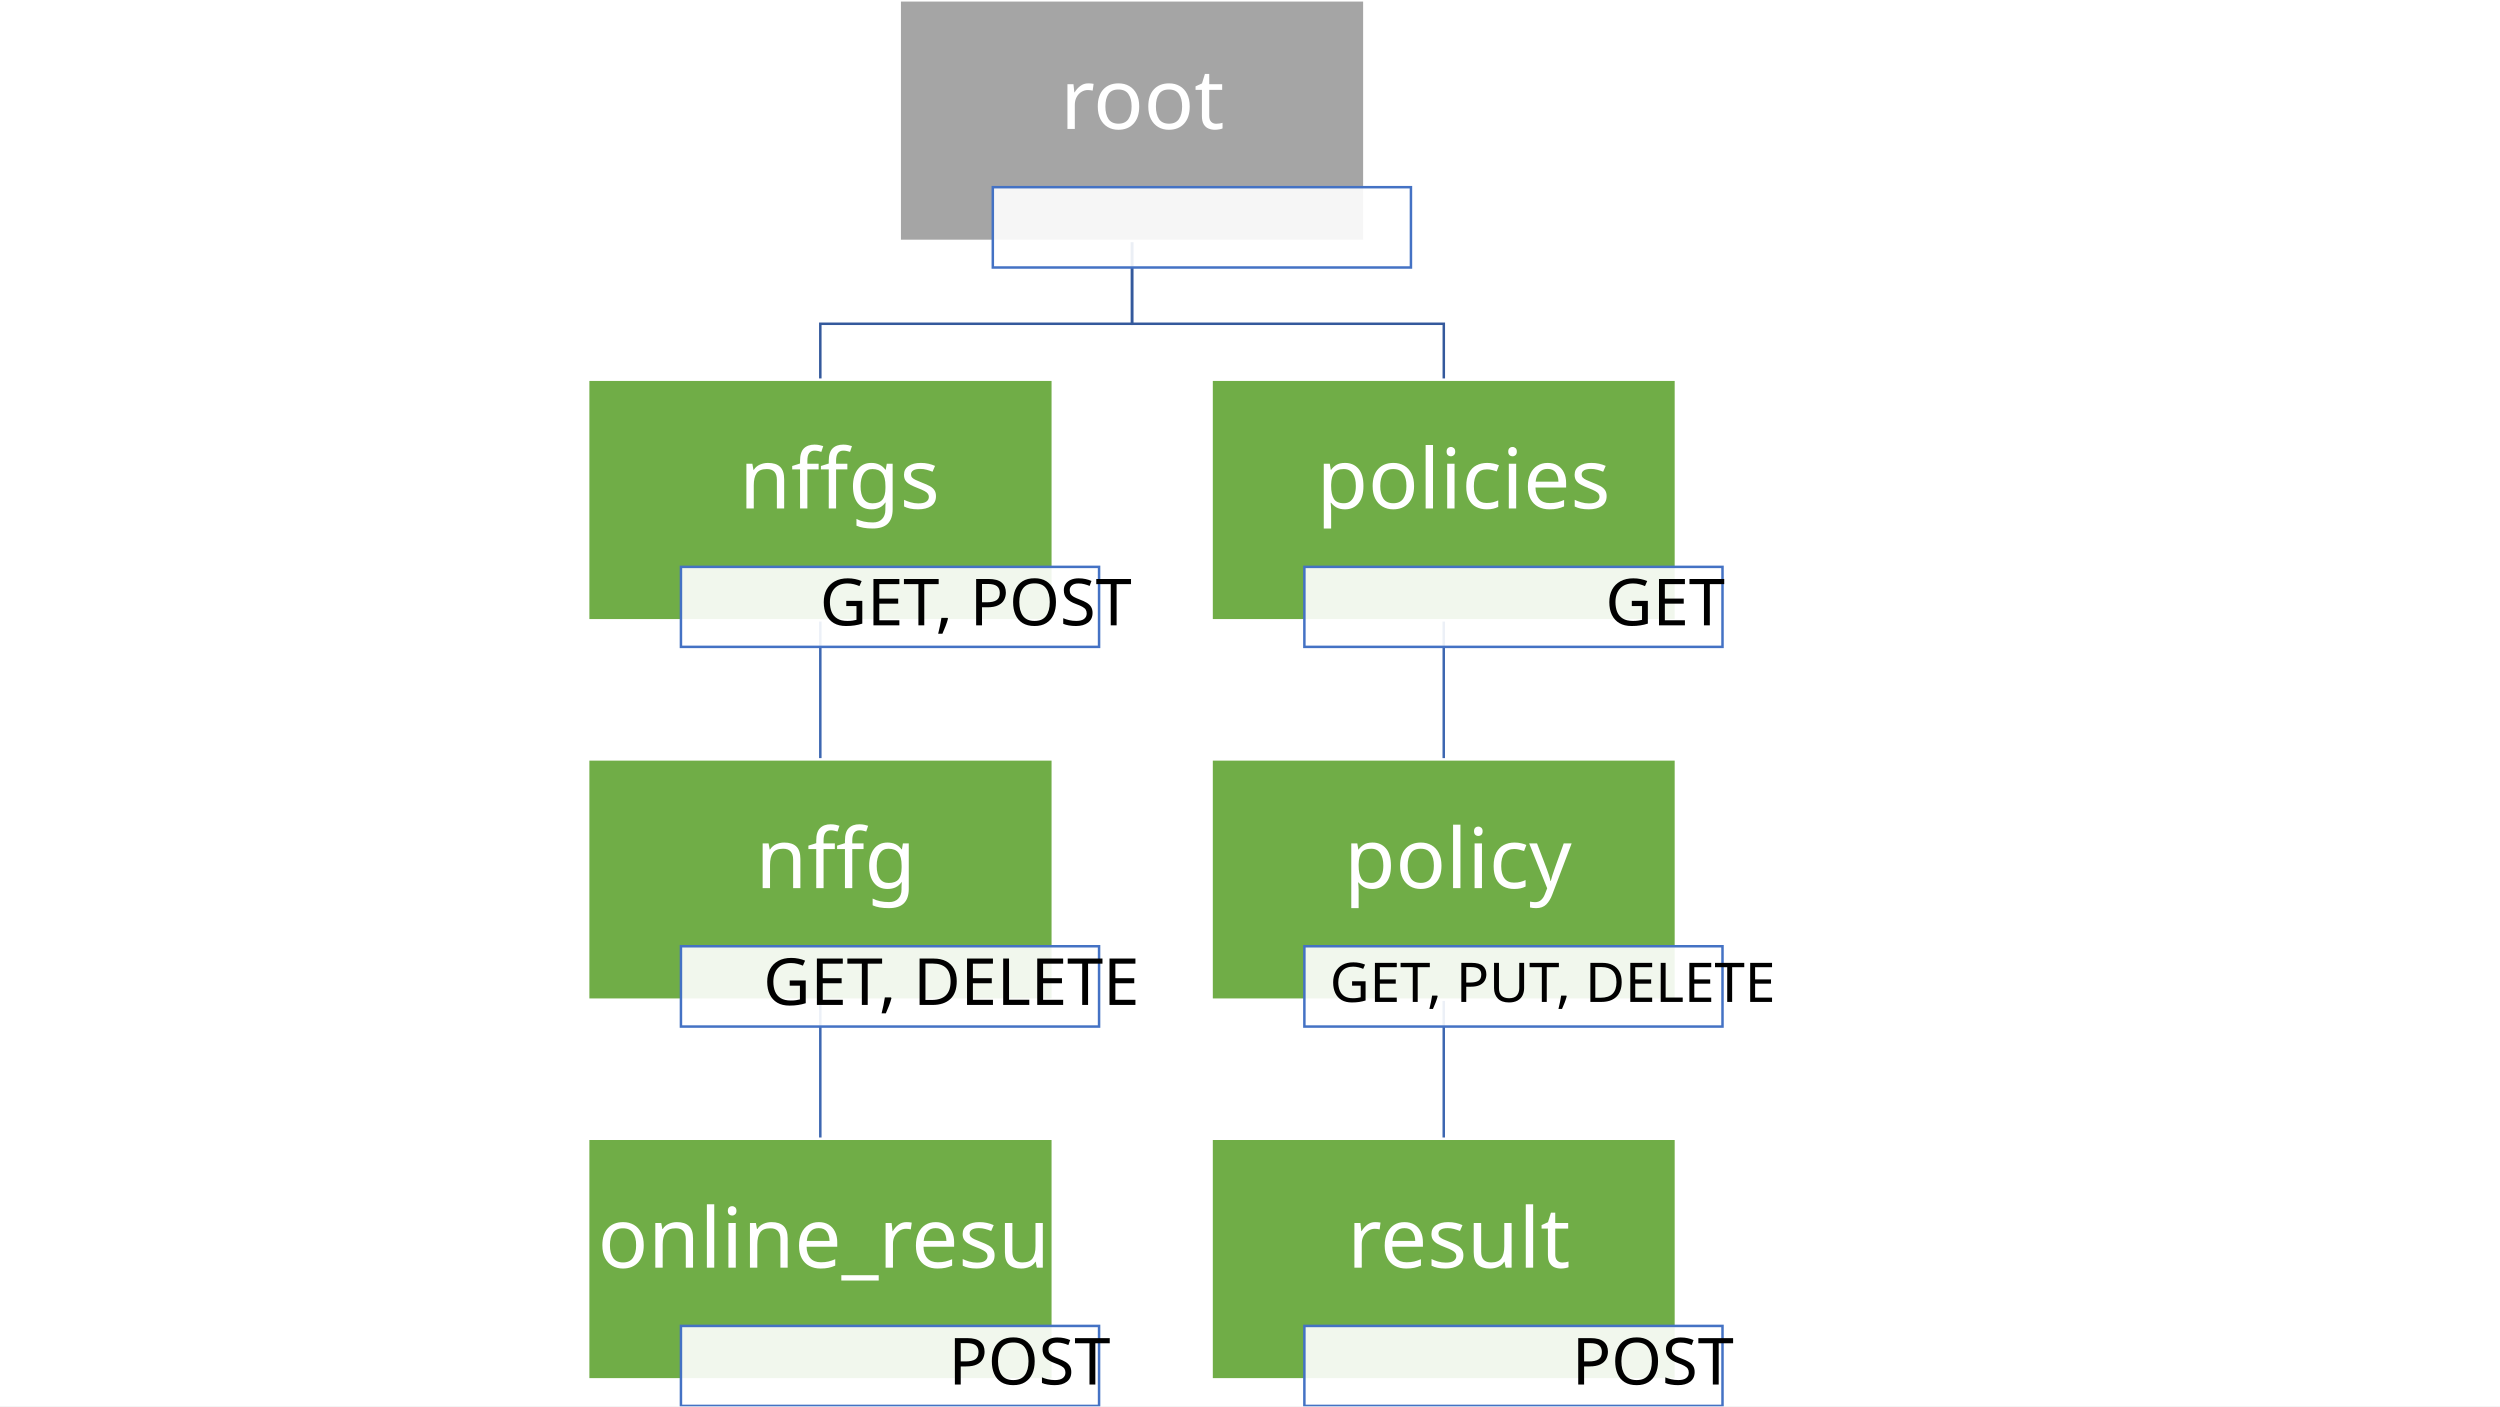
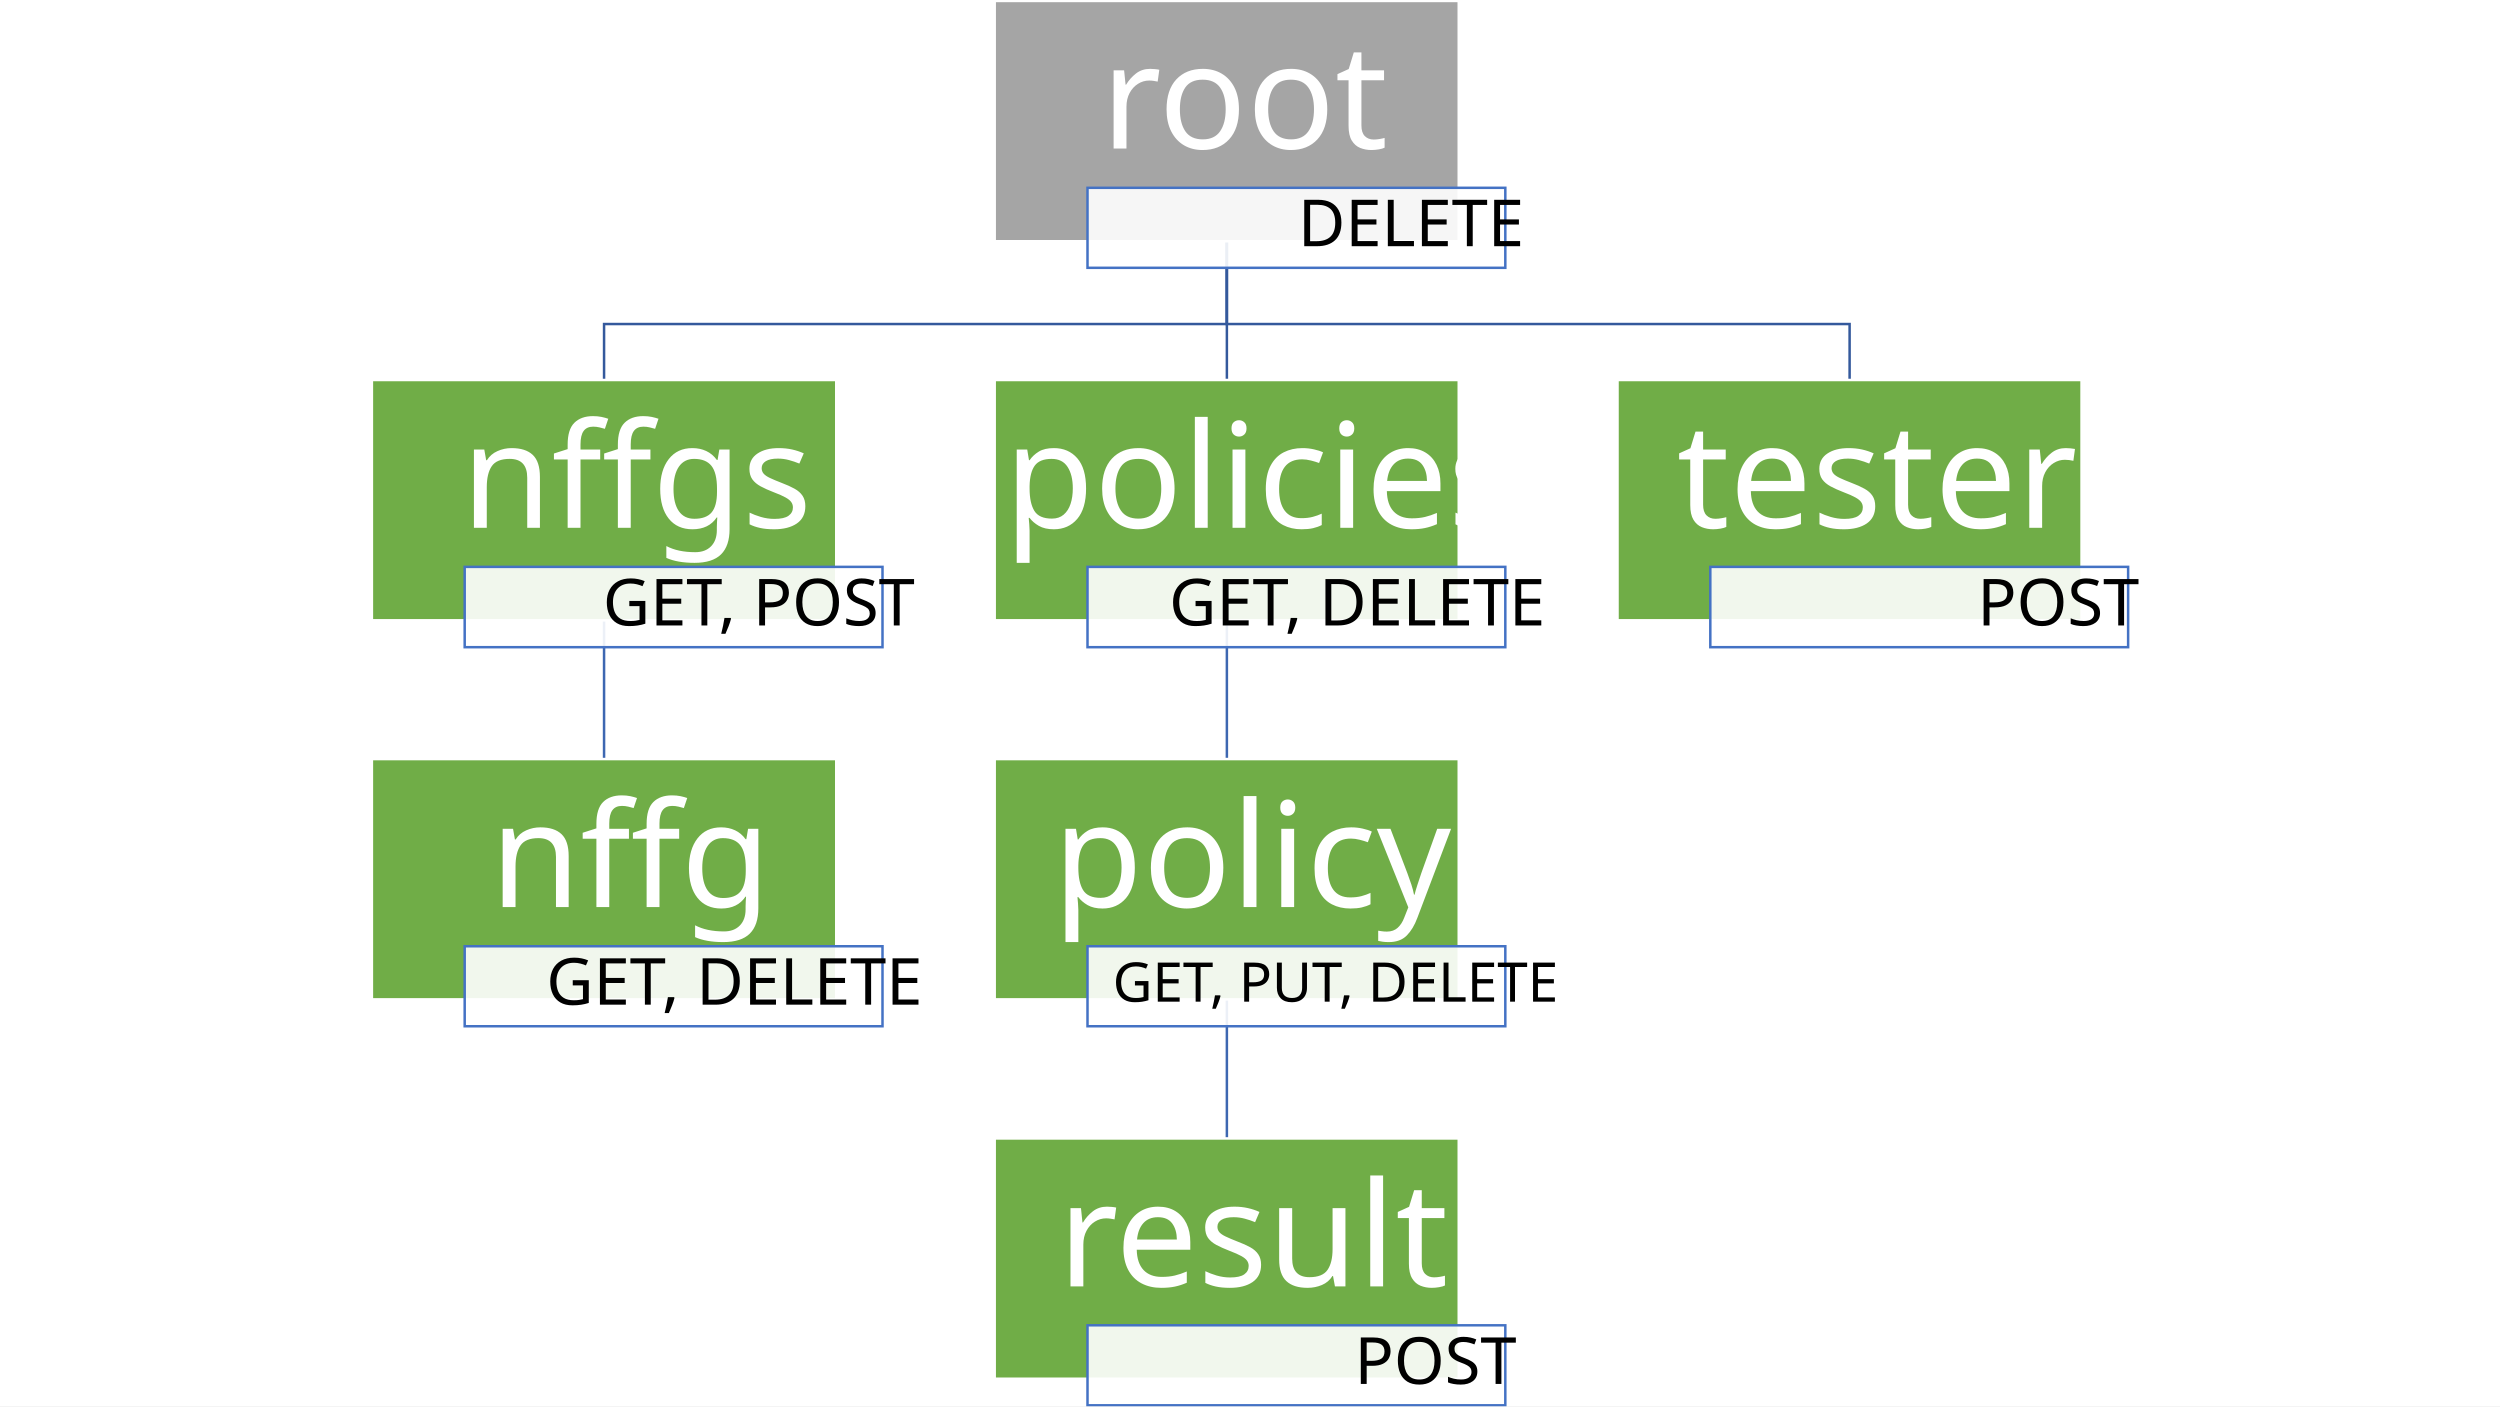
- <svg xmlns="http://www.w3.org/2000/svg" viewBox="0 0 1280 720" height="720" width="1280" xml:space="preserve" id="svg334" version="1.1">
-   <defs id="defs338">
-     <clipPath id="clipPath350" clipPathUnits="userSpaceOnUse">
-       <path style="clip-rule:evenodd" id="path348" d="M 0,1.2207e-4 H 960 V 540 H 0 Z" />
-     </clipPath>
-     <clipPath id="clipPath374" clipPathUnits="userSpaceOnUse">
-       <path style="clip-rule:evenodd" id="path372" d="M 0,1.8311e-4 H 960 V 540 H 0 Z" />
-     </clipPath>
-     <clipPath id="clipPath384" clipPathUnits="userSpaceOnUse">
-       <path style="clip-rule:evenodd" id="path382" d="M 1.4305e-5,0 H 960 V 540 H 1.4305e-5 Z" />
-     </clipPath>
-     <clipPath id="clipPath404" clipPathUnits="userSpaceOnUse">
-       <path style="clip-rule:evenodd" id="path402" d="M 1.4305e-5,0 H 960 V 540 H 1.4305e-5 Z" />
-     </clipPath>
-     <clipPath id="clipPath420" clipPathUnits="userSpaceOnUse">
-       <path style="clip-rule:evenodd" id="path418" d="M 1.4305e-5,0 H 960 V 540 H 1.4305e-5 Z" />
-     </clipPath>
-     <clipPath id="clipPath436" clipPathUnits="userSpaceOnUse">
-       <path style="clip-rule:evenodd" id="path434" d="M 1.4305e-5,0 H 960 V 540 H 1.4305e-5 Z" />
-     </clipPath>
-     <clipPath id="clipPath452" clipPathUnits="userSpaceOnUse">
-       <path style="clip-rule:evenodd" id="path450" d="M 1.4305e-5,0 H 960 V 540 H 1.4305e-5 Z" />
-     </clipPath>
-     <clipPath id="clipPath468" clipPathUnits="userSpaceOnUse">
-       <path style="clip-rule:evenodd" id="path466" d="M 1.4305e-5,0 H 960 V 540 H 1.4305e-5 Z" />
-     </clipPath>
-     <clipPath id="clipPath482" clipPathUnits="userSpaceOnUse">
-       <path style="clip-rule:evenodd" id="path480" d="M 0,1.2207e-4 H 960 V 540 H 0 Z" />
-     </clipPath>
-     <clipPath id="clipPath492" clipPathUnits="userSpaceOnUse">
-       <path style="clip-rule:evenodd" id="path490" d="M 1.4305e-5,0 H 960 V 540 H 1.4305e-5 Z" />
-     </clipPath>
-     <clipPath id="clipPath508" clipPathUnits="userSpaceOnUse">
-       <path style="clip-rule:evenodd" id="path506" d="M 1.4305e-5,0 H 960 V 540 H 1.4305e-5 Z" />
-     </clipPath>
-     <clipPath id="clipPath524" clipPathUnits="userSpaceOnUse">
-       <path style="clip-rule:evenodd" id="path522" d="M 1.4305e-5,0 H 960 V 540 H 1.4305e-5 Z" />
-     </clipPath>
-     <clipPath id="clipPath540" clipPathUnits="userSpaceOnUse">
-       <path style="clip-rule:evenodd" id="path538" d="M 1.4305e-5,0 H 960 V 540 H 1.4305e-5 Z" />
-     </clipPath>
-     <clipPath id="clipPath556" clipPathUnits="userSpaceOnUse">
-       <path style="clip-rule:evenodd" id="path554" d="M 1.4305e-5,0 H 960 V 540 H 1.4305e-5 Z" />
-     </clipPath>
-     <clipPath id="clipPath572" clipPathUnits="userSpaceOnUse">
-       <path style="clip-rule:evenodd" id="path570" d="M 1.4305e-5,0 H 960 V 540 H 1.4305e-5 Z" />
-     </clipPath>
-     <clipPath id="clipPath586" clipPathUnits="userSpaceOnUse">
-       <path style="clip-rule:evenodd" id="path584" d="M 0,1.2207e-4 H 960 V 540 H 0 Z" />
-     </clipPath>
-     <clipPath id="clipPath596" clipPathUnits="userSpaceOnUse">
-       <path style="clip-rule:evenodd" id="path594" d="M 1.4305e-5,0 H 960 V 540 H 1.4305e-5 Z" />
+ <svg xmlns="http://www.w3.org/2000/svg" version="1.1" id="svg310" xml:space="preserve" width="1280" height="720" viewBox="0 0 1280 720">
+   <defs id="defs314">
+     <clipPath clipPathUnits="userSpaceOnUse" id="clipPath326">
+       <path d="M 0,1.2207e-4 H 960 V 540 H 0 Z" id="path324" style="clip-rule:evenodd" />
+     </clipPath>
+     <clipPath clipPathUnits="userSpaceOnUse" id="clipPath350">
+       <path d="M 0,1.8311e-4 H 960 V 540 H 0 Z" id="path348" style="clip-rule:evenodd" />
+     </clipPath>
+     <clipPath clipPathUnits="userSpaceOnUse" id="clipPath360">
+       <path d="M 1.4305e-5,0 H 960 V 540 H 1.4305e-5 Z" id="path358" style="clip-rule:evenodd" />
+     </clipPath>
+     <clipPath clipPathUnits="userSpaceOnUse" id="clipPath376">
+       <path d="M 1.4305e-5,0 H 960 V 540 H 1.4305e-5 Z" id="path374" style="clip-rule:evenodd" />
+     </clipPath>
+     <clipPath clipPathUnits="userSpaceOnUse" id="clipPath392">
+       <path d="M 1.4305e-5,0 H 960 V 540 H 1.4305e-5 Z" id="path390" style="clip-rule:evenodd" />
+     </clipPath>
+     <clipPath clipPathUnits="userSpaceOnUse" id="clipPath408">
+       <path d="M 1.4305e-5,0 H 960 V 540 H 1.4305e-5 Z" id="path406" style="clip-rule:evenodd" />
+     </clipPath>
+     <clipPath clipPathUnits="userSpaceOnUse" id="clipPath424">
+       <path d="M 1.4305e-5,0 H 960 V 540 H 1.4305e-5 Z" id="path422" style="clip-rule:evenodd" />
+     </clipPath>
+     <clipPath clipPathUnits="userSpaceOnUse" id="clipPath440">
+       <path d="M 1.4305e-5,0 H 960 V 540 H 1.4305e-5 Z" id="path438" style="clip-rule:evenodd" />
+     </clipPath>
+     <clipPath clipPathUnits="userSpaceOnUse" id="clipPath456">
+       <path d="M 1.4305e-5,0 H 960 V 540 H 1.4305e-5 Z" id="path454" style="clip-rule:evenodd" />
+     </clipPath>
+     <clipPath clipPathUnits="userSpaceOnUse" id="clipPath472">
+       <path d="M 1.4305e-5,0 H 960 V 540 H 1.4305e-5 Z" id="path470" style="clip-rule:evenodd" />
+     </clipPath>
+     <clipPath clipPathUnits="userSpaceOnUse" id="clipPath488">
+       <path d="M 1.4305e-5,0 H 960 V 540 H 1.4305e-5 Z" id="path486" style="clip-rule:evenodd" />
+     </clipPath>
+     <clipPath clipPathUnits="userSpaceOnUse" id="clipPath504">
+       <path d="M 1.4305e-5,0 H 960 V 540 H 1.4305e-5 Z" id="path502" style="clip-rule:evenodd" />
+     </clipPath>
+     <clipPath clipPathUnits="userSpaceOnUse" id="clipPath520">
+       <path d="M 1.4305e-5,0 H 960 V 540 H 1.4305e-5 Z" id="path518" style="clip-rule:evenodd" />
+     </clipPath>
+     <clipPath clipPathUnits="userSpaceOnUse" id="clipPath534">
+       <path d="M 0,1.2207e-4 H 960 V 540 H 0 Z" id="path532" style="clip-rule:evenodd" />
+     </clipPath>
+     <clipPath clipPathUnits="userSpaceOnUse" id="clipPath544">
+       <path d="M 1.4305e-5,0 H 960 V 540 H 1.4305e-5 Z" id="path542" style="clip-rule:evenodd" />
+     </clipPath>
+     <clipPath clipPathUnits="userSpaceOnUse" id="clipPath560">
+       <path d="M 1.4305e-5,0 H 960 V 540 H 1.4305e-5 Z" id="path558" style="clip-rule:evenodd" />
+     </clipPath>
+     <clipPath clipPathUnits="userSpaceOnUse" id="clipPath576">
+       <path d="M 1.4305e-5,0 H 960 V 540 H 1.4305e-5 Z" id="path574" style="clip-rule:evenodd" />
    </clipPath>
  </defs>
-   <g transform="matrix(1.333333,0,0,-1.333333,0,720)" id="g342">
+   <g id="g318" transform="matrix(1.333333,0,0,-1.333333,0,720)">
+     <g id="g320">
+       <g id="g322" clip-path="url(#clipPath326)">
+         <path d="M 0,6.1035e-5 H 960 V 540 H 0 Z" style="fill:#ffffff;fill-opacity:1;fill-rule:evenodd;stroke:none" id="path328" />
+       </g>
+     </g>
+     <path d="M 471.12,447.36 V 415.57 H 710.25 V 394.04" style="fill:none;stroke:#34599c;stroke-width:0.96;stroke-linecap:butt;stroke-linejoin:miter;stroke-miterlimit:10;stroke-dasharray:none;stroke-opacity:1" id="path330" />
+     <path d="M 471.12,156.24 V 102.92" style="fill:none;stroke:#3d67b1;stroke-width:0.96;stroke-linecap:butt;stroke-linejoin:miter;stroke-miterlimit:10;stroke-dasharray:none;stroke-opacity:1" id="path332" />
+     <path d="M 471.12,301.8 V 248.48" style="fill:none;stroke:#3d67b1;stroke-width:0.96;stroke-linecap:butt;stroke-linejoin:miter;stroke-miterlimit:10;stroke-dasharray:none;stroke-opacity:1" id="path334" />
+     <path d="M 471.12,447.36 V 394.04" style="fill:none;stroke:#34599c;stroke-width:0.96;stroke-linecap:butt;stroke-linejoin:miter;stroke-miterlimit:10;stroke-dasharray:none;stroke-opacity:1" id="path336" />
+     <path d="M 231.96,301.8 V 248.48" style="fill:none;stroke:#3d67b1;stroke-width:0.96;stroke-linecap:butt;stroke-linejoin:miter;stroke-miterlimit:10;stroke-dasharray:none;stroke-opacity:1" id="path338" />
+     <path d="M 471.09,447.36 V 415.57 H 231.96 v -21.53" style="fill:none;stroke:#34599c;stroke-width:0.96;stroke-linecap:butt;stroke-linejoin:miter;stroke-miterlimit:10;stroke-dasharray:none;stroke-opacity:1" id="path340" />
+     <path d="m 381.96,447.36 h 178.2 v 92.28 h -178.2 z" style="fill:#a5a5a5;fill-opacity:1;fill-rule:evenodd;stroke:none" id="path342" />
    <g id="g344">
-       <g clip-path="url(#clipPath350)" id="g346">
-         <path id="path352" style="fill:#ffffff;fill-opacity:1;fill-rule:evenodd;stroke:none" d="M 0,6.1035e-5 H 960 V 540 H 0 Z" />
-       </g>
-     </g>
-     <path id="path354" style="fill:none;stroke:#3d67b1;stroke-width:0.96;stroke-linecap:butt;stroke-linejoin:miter;stroke-miterlimit:10;stroke-dasharray:none;stroke-opacity:1" d="M 554.4,156.12 V 102.76" />
-     <path id="path356" style="fill:none;stroke:#3d67b1;stroke-width:0.96;stroke-linecap:butt;stroke-linejoin:miter;stroke-miterlimit:10;stroke-dasharray:none;stroke-opacity:1" d="M 554.4,301.8 V 248.44" />
-     <path id="path358" style="fill:none;stroke:#34599c;stroke-width:0.96;stroke-linecap:butt;stroke-linejoin:miter;stroke-miterlimit:10;stroke-dasharray:none;stroke-opacity:1" d="M 434.76,447.48 V 415.67 H 554.42 V 394.12" />
-     <path id="path360" style="fill:none;stroke:#3d67b1;stroke-width:0.96;stroke-linecap:butt;stroke-linejoin:miter;stroke-miterlimit:10;stroke-dasharray:none;stroke-opacity:1" d="M 315,156.12 V 102.76" />
-     <path id="path362" style="fill:none;stroke:#3d67b1;stroke-width:0.96;stroke-linecap:butt;stroke-linejoin:miter;stroke-miterlimit:10;stroke-dasharray:none;stroke-opacity:1" d="M 315,301.8 V 248.44" />
-     <path id="path364" style="fill:none;stroke:#34599c;stroke-width:0.96;stroke-linecap:butt;stroke-linejoin:miter;stroke-miterlimit:10;stroke-dasharray:none;stroke-opacity:1" d="M 434.66,447.48 V 415.67 H 315 v -21.55" />
-     <path id="path366" style="fill:#a5a5a5;fill-opacity:1;fill-rule:evenodd;stroke:none" d="m 345.48,447.48 h 178.44 v 92.4 H 345.48 Z" />
-     <g id="g368">
-       <g clip-path="url(#clipPath374)" id="g370">
-         <path id="path376" style="fill:none;stroke:#ffffff;stroke-width:0.96;stroke-linecap:butt;stroke-linejoin:miter;stroke-miterlimit:10;stroke-dasharray:none;stroke-opacity:1" d="m 345.48,447.48 h 178.44 v 92.4 H 345.48 Z" />
-       </g>
-     </g>
-     <g id="g378">
-       <g clip-path="url(#clipPath384)" id="g380">
-         <text id="text388" style="font-variant:normal;font-weight:normal;font-size:32.064px;font-family:Calibri;-inkscape-font-specification:Calibri;writing-mode:lr-tb;fill:#ffffff;fill-opacity:1;fill-rule:nonzero;stroke:none" transform="matrix(1,0,0,-1,407.18,490.49)">
-           <tspan id="tspan386" y="0" x="0 10.677 27.575 44.473">root</tspan>
-         </text>
-       </g>
-     </g>
-     <path id="path390" style="fill:#ffffff;fill-opacity:0.902;fill-rule:evenodd;stroke:none" d="M 381.24,437.28 H 541.8 v 30.84 H 381.24 Z" />
-     <path id="path392" style="fill:none;stroke:#4472c4;stroke-width:0.96;stroke-linecap:butt;stroke-linejoin:miter;stroke-miterlimit:10;stroke-dasharray:none;stroke-opacity:1" d="M 381.24,437.28 H 541.8 v 30.84 H 381.24 Z" />
-     <path id="path394" style="fill:#70ad47;fill-opacity:1;fill-rule:evenodd;stroke:none" d="m 225.84,301.8 h 178.44 v 92.4 H 225.84 Z" />
-     <path id="path396" style="fill:none;stroke:#ffffff;stroke-width:0.96;stroke-linecap:butt;stroke-linejoin:miter;stroke-miterlimit:10;stroke-dasharray:none;stroke-opacity:1" d="m 225.84,301.8 h 178.44 v 92.4 H 225.84 Z" />
-     <g id="g398">
-       <g clip-path="url(#clipPath404)" id="g400">
-         <text id="text408" style="font-variant:normal;font-weight:normal;font-size:32.064px;font-family:Calibri;-inkscape-font-specification:Calibri;writing-mode:lr-tb;fill:#ffffff;fill-opacity:1;fill-rule:nonzero;stroke:none" transform="matrix(1,0,0,-1,283.9,344.74)">
-           <tspan id="tspan406" y="0" x="0 16.545 25.908 34.661 49.763">nffgs</tspan>
-         </text>
-       </g>
-     </g>
-     <path id="path410" style="fill:#ffffff;fill-opacity:0.902;fill-rule:evenodd;stroke:none" d="m 261.48,291.6 h 160.56 v 30.72 H 261.48 Z" />
-     <path id="path412" style="fill:none;stroke:#4472c4;stroke-width:0.96;stroke-linecap:butt;stroke-linejoin:miter;stroke-miterlimit:10;stroke-dasharray:none;stroke-opacity:1" d="m 261.48,291.6 h 160.56 v 30.72 H 261.48 Z" />
-     <g id="g414">
-       <g clip-path="url(#clipPath420)" id="g416">
-         <text id="text424" style="font-variant:normal;font-weight:normal;font-size:24.96px;font-family:Calibri;-inkscape-font-specification:Calibri;writing-mode:lr-tb;fill:#000000;fill-opacity:1;fill-rule:nonzero;stroke:none" transform="matrix(1,0,0,-1,314.81,299.86)">
-           <tspan id="tspan422" y="0" x="0 15.75 27.93 37.565 43.805 49.446 62.35 78.874 90.255">GET, POST</tspan>
-         </text>
-       </g>
-     </g>
-     <path id="path426" style="fill:#70ad47;fill-opacity:1;fill-rule:evenodd;stroke:none" d="M 225.84,156.12 H 404.28 V 248.4 H 225.84 Z" />
-     <path id="path428" style="fill:none;stroke:#ffffff;stroke-width:0.96;stroke-linecap:butt;stroke-linejoin:miter;stroke-miterlimit:10;stroke-dasharray:none;stroke-opacity:1" d="M 225.84,156.12 H 404.28 V 248.4 H 225.84 Z" />
-     <g id="g430">
-       <g clip-path="url(#clipPath436)" id="g432">
-         <text id="text440" style="font-variant:normal;font-weight:normal;font-size:32.04px;font-family:Calibri;-inkscape-font-specification:Calibri;writing-mode:lr-tb;fill:#ffffff;fill-opacity:1;fill-rule:nonzero;stroke:none" transform="matrix(1,0,0,-1,290.14,198.96)">
-           <tspan id="tspan438" y="0" x="0 16.565 25.92 34.667">nffg</tspan>
-         </text>
-       </g>
-     </g>
-     <path id="path442" style="fill:#ffffff;fill-opacity:0.902;fill-rule:evenodd;stroke:none" d="m 261.48,145.8 h 160.56 v 30.84 H 261.48 Z" />
-     <path id="path444" style="fill:none;stroke:#4472c4;stroke-width:0.96;stroke-linecap:butt;stroke-linejoin:miter;stroke-miterlimit:10;stroke-dasharray:none;stroke-opacity:1" d="m 261.48,145.8 h 160.56 v 30.84 H 261.48 Z" />
-     <g id="g446">
-       <g clip-path="url(#clipPath452)" id="g448">
-         <text id="text456" style="font-variant:normal;font-weight:normal;font-size:24.96px;font-family:Calibri;-inkscape-font-specification:Calibri;writing-mode:lr-tb;fill:#000000;fill-opacity:1;fill-rule:nonzero;stroke:none" transform="matrix(1,0,0,-1,293.09,154.1)">
-           <tspan id="tspan454" y="0" x="0 15.75 27.93 37.565 43.805 49.446 64.796 76.977 87.46 99.69 111.846">GET, DELETE</tspan>
-         </text>
-       </g>
-     </g>
-     <path id="path458" style="fill:#70ad47;fill-opacity:1;fill-rule:evenodd;stroke:none" d="m 225.84,10.32 h 178.44 v 92.4 H 225.84 Z" />
-     <path id="path460" style="fill:none;stroke:#ffffff;stroke-width:0.96;stroke-linecap:butt;stroke-linejoin:miter;stroke-miterlimit:10;stroke-dasharray:none;stroke-opacity:1" d="m 225.84,10.32 h 178.44 v 92.4 H 225.84 Z" />
-     <g id="g462">
-       <g clip-path="url(#clipPath468)" id="g464">
-         <text id="text472" style="font-variant:normal;font-weight:normal;font-size:32.04px;font-family:Calibri;-inkscape-font-specification:Calibri;writing-mode:lr-tb;fill:#ffffff;fill-opacity:1;fill-rule:nonzero;stroke:none" transform="matrix(1,0,0,-1,229.54,53.208)">
-           <tspan id="tspan470" y="0" x="0 16.885 33.706 41.075 48.444 65.169 81.125 97.081 107.879 123.835 136.362 153.183 160.424">online_result</tspan>
-         </text>
-       </g>
-     </g>
-     <path id="path474" style="fill:#ffffff;fill-opacity:0.902;fill-rule:evenodd;stroke:none" d="m 261.48,0.12 h 160.56 v 30.72 H 261.48 Z" />
-     <g id="g476">
-       <g clip-path="url(#clipPath482)" id="g478">
-         <path id="path484" style="fill:none;stroke:#4472c4;stroke-width:0.96;stroke-linecap:butt;stroke-linejoin:miter;stroke-miterlimit:10;stroke-dasharray:none;stroke-opacity:1" d="m 261.48,0.12 h 160.56 v 30.72 H 261.48 Z" />
-       </g>
-     </g>
-     <g id="g486">
-       <g clip-path="url(#clipPath492)" id="g488">
-         <text id="text496" style="font-variant:normal;font-weight:normal;font-size:24.96px;font-family:Calibri;-inkscape-font-specification:Calibri;writing-mode:lr-tb;fill:#000000;fill-opacity:1;fill-rule:nonzero;stroke:none" transform="matrix(1,0,0,-1,364.25,8.352)">
-           <tspan id="tspan494" y="0" x="0 12.904 29.428 40.884">POST</tspan>
-         </text>
-       </g>
-     </g>
-     <path id="path498" style="fill:#70ad47;fill-opacity:1;fill-rule:evenodd;stroke:none" d="m 465.24,301.8 h 178.32 v 92.4 H 465.24 Z" />
-     <path id="path500" style="fill:none;stroke:#ffffff;stroke-width:0.96;stroke-linecap:butt;stroke-linejoin:miter;stroke-miterlimit:10;stroke-dasharray:none;stroke-opacity:1" d="m 465.24,301.8 h 178.32 v 92.4 H 465.24 Z" />
-     <g id="g502">
-       <g clip-path="url(#clipPath508)" id="g504">
-         <text id="text512" style="font-variant:normal;font-weight:normal;font-size:32.064px;font-family:Calibri;-inkscape-font-specification:Calibri;writing-mode:lr-tb;fill:#ffffff;fill-opacity:1;fill-rule:nonzero;stroke:none" transform="matrix(1,0,0,-1,505.61,344.74)">
-           <tspan id="tspan510" y="0" x="0 16.834 33.731 41.106 48.353 61.916 69.29 85.258">policies</tspan>
-         </text>
-       </g>
-     </g>
-     <path id="path514" style="fill:#ffffff;fill-opacity:0.902;fill-rule:evenodd;stroke:none" d="m 500.88,291.6 h 160.56 v 30.72 H 500.88 Z" />
-     <path id="path516" style="fill:none;stroke:#4472c4;stroke-width:0.96;stroke-linecap:butt;stroke-linejoin:miter;stroke-miterlimit:10;stroke-dasharray:none;stroke-opacity:1" d="m 500.88,291.6 h 160.56 v 30.72 H 500.88 Z" />
-     <g id="g518">
-       <g clip-path="url(#clipPath524)" id="g520">
-         <text id="text528" style="font-variant:normal;font-weight:normal;font-size:24.96px;font-family:Calibri;-inkscape-font-specification:Calibri;writing-mode:lr-tb;fill:#000000;fill-opacity:1;fill-rule:nonzero;stroke:none" transform="matrix(1,0,0,-1,616.46,299.86)">
-           <tspan id="tspan526" y="0" x="0 15.75 27.93">GET</tspan>
-         </text>
-       </g>
-     </g>
-     <path id="path530" style="fill:#70ad47;fill-opacity:1;fill-rule:evenodd;stroke:none" d="M 465.24,156.12 H 643.56 V 248.4 H 465.24 Z" />
-     <path id="path532" style="fill:none;stroke:#ffffff;stroke-width:0.96;stroke-linecap:butt;stroke-linejoin:miter;stroke-miterlimit:10;stroke-dasharray:none;stroke-opacity:1" d="M 465.24,156.12 H 643.56 V 248.4 H 465.24 Z" />
-     <g id="g534">
-       <g clip-path="url(#clipPath540)" id="g536">
-         <text id="text544" style="font-variant:normal;font-weight:normal;font-size:32.04px;font-family:Calibri;-inkscape-font-specification:Calibri;writing-mode:lr-tb;fill:#ffffff;fill-opacity:1;fill-rule:nonzero;stroke:none" transform="matrix(1,0,0,-1,516.17,198.96)">
-           <tspan id="tspan542" y="0" x="0 16.821 33.706 41.075 48.444 61.997">policy</tspan>
-         </text>
-       </g>
-     </g>
-     <path id="path546" style="fill:#ffffff;fill-opacity:0.902;fill-rule:evenodd;stroke:none" d="m 500.88,145.8 h 160.56 v 30.84 H 500.88 Z" />
-     <path id="path548" style="fill:none;stroke:#4472c4;stroke-width:0.96;stroke-linecap:butt;stroke-linejoin:miter;stroke-miterlimit:10;stroke-dasharray:none;stroke-opacity:1" d="m 500.88,145.8 h 160.56 v 30.84 H 500.88 Z" />
-     <g id="g550">
-       <g clip-path="url(#clipPath556)" id="g552">
-         <text id="text560" style="font-variant:normal;font-weight:normal;font-size:21px;font-family:Calibri;-inkscape-font-specification:Calibri;writing-mode:lr-tb;fill:#000000;fill-opacity:1;fill-rule:nonzero;stroke:none" transform="matrix(1,0,0,-1,510.65,155.26)">
-           <tspan id="tspan558" y="0" x="0 13.251 23.394 31.437 36.687 41.496 52.353 65.73 73.773 79.023 83.958 96.873 107.121 115.941 126.189 136.416">GET, PUT, DELETE</tspan>
-         </text>
-       </g>
-     </g>
-     <path id="path562" style="fill:#70ad47;fill-opacity:1;fill-rule:evenodd;stroke:none" d="m 465.24,10.32 h 178.32 v 92.4 H 465.24 Z" />
-     <path id="path564" style="fill:none;stroke:#ffffff;stroke-width:0.96;stroke-linecap:butt;stroke-linejoin:miter;stroke-miterlimit:10;stroke-dasharray:none;stroke-opacity:1" d="m 465.24,10.32 h 178.32 v 92.4 H 465.24 Z" />
-     <g id="g566">
-       <g clip-path="url(#clipPath572)" id="g568">
-         <text id="text576" style="font-variant:normal;font-weight:normal;font-size:32.04px;font-family:Calibri;-inkscape-font-specification:Calibri;writing-mode:lr-tb;fill:#ffffff;fill-opacity:1;fill-rule:nonzero;stroke:none" transform="matrix(1,0,0,-1,517.37,53.208)">
-           <tspan id="tspan574" y="0" x="0 10.797 26.753 39.281 56.102 63.343">result</tspan>
-         </text>
-       </g>
-     </g>
-     <path id="path578" style="fill:#ffffff;fill-opacity:0.902;fill-rule:evenodd;stroke:none" d="m 500.88,0.12 h 160.56 v 30.72 H 500.88 Z" />
-     <g id="g580">
-       <g clip-path="url(#clipPath586)" id="g582">
-         <path id="path588" style="fill:none;stroke:#4472c4;stroke-width:0.96;stroke-linecap:butt;stroke-linejoin:miter;stroke-miterlimit:10;stroke-dasharray:none;stroke-opacity:1" d="m 500.88,0.12 h 160.56 v 30.72 H 500.88 Z" />
-       </g>
-     </g>
-     <g id="g590">
-       <g clip-path="url(#clipPath596)" id="g592">
-         <text id="text600" style="font-variant:normal;font-weight:normal;font-size:24.96px;font-family:Calibri;-inkscape-font-specification:Calibri;writing-mode:lr-tb;fill:#000000;fill-opacity:1;fill-rule:nonzero;stroke:none" transform="matrix(1,0,0,-1,603.62,8.352)">
-           <tspan id="tspan598" y="0" x="0 12.904 29.428 40.81">POST</tspan>
+       <g id="g346" clip-path="url(#clipPath350)">
+         <path d="m 381.96,447.36 h 178.2 v 92.28 h -178.2 z" style="fill:none;stroke:#ffffff;stroke-width:0.96;stroke-linecap:butt;stroke-linejoin:miter;stroke-miterlimit:10;stroke-dasharray:none;stroke-opacity:1" id="path352" />
+       </g>
+     </g>
+     <g id="g354">
+       <g id="g356" clip-path="url(#clipPath360)">
+         <text transform="matrix(1,0,0,-1,422.86,482.95)" style="font-variant:normal;font-weight:normal;font-size:56.04px;font-family:Calibri;-inkscape-font-specification:Calibri;writing-mode:lr-tb;fill:#ffffff;fill-opacity:1;fill-rule:nonzero;stroke:none" id="text364">
+           <tspan x="0 18.717 48.25 77.784" y="0" id="tspan362">root</tspan>
+         </text>
+       </g>
+     </g>
+     <path d="m 417.6,437.16 h 160.44 v 30.72 H 417.6 Z" style="fill:#ffffff;fill-opacity:0.902;fill-rule:evenodd;stroke:none" id="path366" />
+     <path d="m 417.6,437.16 h 160.44 v 30.72 H 417.6 Z" style="fill:none;stroke:#4472c4;stroke-width:0.96;stroke-linecap:butt;stroke-linejoin:miter;stroke-miterlimit:10;stroke-dasharray:none;stroke-opacity:1" id="path368" />
+     <g id="g370">
+       <g id="g372" clip-path="url(#clipPath376)">
+         <text transform="matrix(1,0,0,-1,498.41,445.46)" style="font-variant:normal;font-weight:normal;font-size:24.96px;font-family:Calibri;-inkscape-font-specification:Calibri;writing-mode:lr-tb;fill:#000000;fill-opacity:1;fill-rule:nonzero;stroke:none" id="text380">
+           <tspan x="0 15.35 27.531 38.014 50.244 62.4" y="0" id="tspan378">DELETE</tspan>
+         </text>
+       </g>
+     </g>
+     <path d="m 142.8,301.8 h 178.32 v 92.28 H 142.8 Z" style="fill:#70ad47;fill-opacity:1;fill-rule:evenodd;stroke:none" id="path382" />
+     <path d="m 142.8,301.8 h 178.32 v 92.28 H 142.8 Z" style="fill:none;stroke:#ffffff;stroke-width:0.96;stroke-linecap:butt;stroke-linejoin:miter;stroke-miterlimit:10;stroke-dasharray:none;stroke-opacity:1" id="path384" />
+     <g id="g386">
+       <g id="g388" clip-path="url(#clipPath392)">
+         <text transform="matrix(1,0,0,-1,177.22,337.32)" style="font-variant:normal;font-weight:normal;font-size:56.064px;font-family:Calibri;-inkscape-font-specification:Calibri;writing-mode:lr-tb;fill:#ffffff;fill-opacity:1;fill-rule:nonzero;stroke:none" id="text396">
+           <tspan x="0 29.041 45.58 61.054 87.46" y="0" id="tspan394">nffgs</tspan>
+         </text>
+       </g>
+     </g>
+     <path d="m 178.44,291.48 h 160.44 v 30.84 H 178.44 Z" style="fill:#ffffff;fill-opacity:0.902;fill-rule:evenodd;stroke:none" id="path398" />
+     <path d="m 178.44,291.48 h 160.44 v 30.84 H 178.44 Z" style="fill:none;stroke:#4472c4;stroke-width:0.96;stroke-linecap:butt;stroke-linejoin:miter;stroke-miterlimit:10;stroke-dasharray:none;stroke-opacity:1" id="path400" />
+     <g id="g402">
+       <g id="g404" clip-path="url(#clipPath408)">
+         <text transform="matrix(1,0,0,-1,231.5,299.83)" style="font-variant:normal;font-weight:normal;font-size:24.96px;font-family:Calibri;-inkscape-font-specification:Calibri;writing-mode:lr-tb;fill:#000000;fill-opacity:1;fill-rule:nonzero;stroke:none" id="text412">
+           <tspan x="0 15.75 27.93 37.565 43.805 49.446 62.35 78.874 90.255" y="0" id="tspan410">GET, POST</tspan>
+         </text>
+       </g>
+     </g>
+     <path d="m 142.8,156.24 h 178.32 v 92.28 H 142.8 Z" style="fill:#70ad47;fill-opacity:1;fill-rule:evenodd;stroke:none" id="path414" />
+     <path d="m 142.8,156.24 h 178.32 v 92.28 H 142.8 Z" style="fill:none;stroke:#ffffff;stroke-width:0.96;stroke-linecap:butt;stroke-linejoin:miter;stroke-miterlimit:10;stroke-dasharray:none;stroke-opacity:1" id="path416" />
+     <g id="g418">
+       <g id="g420" clip-path="url(#clipPath424)">
+         <text transform="matrix(1,0,0,-1,188.26,191.69)" style="font-variant:normal;font-weight:normal;font-size:56.064px;font-family:Calibri;-inkscape-font-specification:Calibri;writing-mode:lr-tb;fill:#ffffff;fill-opacity:1;fill-rule:nonzero;stroke:none" id="text428">
+           <tspan x="0 29.041 45.58 61.054" y="0" id="tspan426">nffg</tspan>
+         </text>
+       </g>
+     </g>
+     <path d="m 178.44,145.92 h 160.44 v 30.72 H 178.44 Z" style="fill:#ffffff;fill-opacity:0.902;fill-rule:evenodd;stroke:none" id="path430" />
+     <path d="m 178.44,145.92 h 160.44 v 30.72 H 178.44 Z" style="fill:none;stroke:#4472c4;stroke-width:0.96;stroke-linecap:butt;stroke-linejoin:miter;stroke-miterlimit:10;stroke-dasharray:none;stroke-opacity:1" id="path432" />
+     <g id="g434">
+       <g id="g436" clip-path="url(#clipPath440)">
+         <text transform="matrix(1,0,0,-1,209.78,154.2)" style="font-variant:normal;font-weight:normal;font-size:24.96px;font-family:Calibri;-inkscape-font-specification:Calibri;writing-mode:lr-tb;fill:#000000;fill-opacity:1;fill-rule:nonzero;stroke:none" id="text444">
+           <tspan x="0 15.75 27.93 37.565 43.805 49.446 64.796 76.977 87.46 99.69 111.846" y="0" id="tspan442">GET, DELETE</tspan>
+         </text>
+       </g>
+     </g>
+     <path d="m 381.96,301.8 h 178.2 v 92.28 h -178.2 z" style="fill:#70ad47;fill-opacity:1;fill-rule:evenodd;stroke:none" id="path446" />
+     <path d="m 381.96,301.8 h 178.2 v 92.28 h -178.2 z" style="fill:none;stroke:#ffffff;stroke-width:0.96;stroke-linecap:butt;stroke-linejoin:miter;stroke-miterlimit:10;stroke-dasharray:none;stroke-opacity:1" id="path448" />
+     <g id="g450">
+       <g id="g452" clip-path="url(#clipPath456)">
+         <text transform="matrix(1,0,0,-1,385.66,337.32)" style="font-variant:normal;font-weight:normal;font-size:56.064px;font-family:Calibri;-inkscape-font-specification:Calibri;writing-mode:lr-tb;fill:#ffffff;fill-opacity:1;fill-rule:nonzero;stroke:none" id="text460">
+           <tspan x="0 29.434 58.979 71.874 84.601 108.316 121.21 148.906" y="0" id="tspan458">policies</tspan>
+         </text>
+       </g>
+     </g>
+     <path d="m 417.6,291.48 h 160.44 v 30.84 H 417.6 Z" style="fill:#ffffff;fill-opacity:0.902;fill-rule:evenodd;stroke:none" id="path462" />
+     <path d="m 417.6,291.48 h 160.44 v 30.84 H 417.6 Z" style="fill:none;stroke:#4472c4;stroke-width:0.96;stroke-linecap:butt;stroke-linejoin:miter;stroke-miterlimit:10;stroke-dasharray:none;stroke-opacity:1" id="path464" />
+     <g id="g466">
+       <g id="g468" clip-path="url(#clipPath472)">
+         <text transform="matrix(1,0,0,-1,448.94,299.83)" style="font-variant:normal;font-weight:normal;font-size:24.96px;font-family:Calibri;-inkscape-font-specification:Calibri;writing-mode:lr-tb;fill:#000000;fill-opacity:1;fill-rule:nonzero;stroke:none" id="text476">
+           <tspan x="0 15.75 27.93 37.565 43.805 49.446 64.796 76.977 87.46 99.69 111.846" y="0" id="tspan474">GET, DELETE</tspan>
+         </text>
+       </g>
+     </g>
+     <path d="m 381.96,156.24 h 178.2 v 92.28 h -178.2 z" style="fill:#70ad47;fill-opacity:1;fill-rule:evenodd;stroke:none" id="path478" />
+     <path d="m 381.96,156.24 h 178.2 v 92.28 h -178.2 z" style="fill:none;stroke:#ffffff;stroke-width:0.96;stroke-linecap:butt;stroke-linejoin:miter;stroke-miterlimit:10;stroke-dasharray:none;stroke-opacity:1" id="path480" />
+     <g id="g482">
+       <g id="g484" clip-path="url(#clipPath488)">
+         <text transform="matrix(1,0,0,-1,404.38,191.69)" style="font-variant:normal;font-weight:normal;font-size:56.064px;font-family:Calibri;-inkscape-font-specification:Calibri;writing-mode:lr-tb;fill:#ffffff;fill-opacity:1;fill-rule:nonzero;stroke:none" id="text492">
+           <tspan x="0 29.434 58.979 71.874 84.601 108.316" y="0" id="tspan490">policy</tspan>
+         </text>
+       </g>
+     </g>
+     <path d="m 417.6,145.92 h 160.44 v 30.72 H 417.6 Z" style="fill:#ffffff;fill-opacity:0.902;fill-rule:evenodd;stroke:none" id="path494" />
+     <path d="m 417.6,145.92 h 160.44 v 30.72 H 417.6 Z" style="fill:none;stroke:#4472c4;stroke-width:0.96;stroke-linecap:butt;stroke-linejoin:miter;stroke-miterlimit:10;stroke-dasharray:none;stroke-opacity:1" id="path496" />
+     <g id="g498">
+       <g id="g500" clip-path="url(#clipPath504)">
+         <text transform="matrix(1,0,0,-1,427.27,155.35)" style="font-variant:normal;font-weight:normal;font-size:21px;font-family:Calibri;-inkscape-font-specification:Calibri;writing-mode:lr-tb;fill:#000000;fill-opacity:1;fill-rule:nonzero;stroke:none" id="text508">
+           <tspan x="0 13.251 23.394 31.437 36.687 41.496 52.353 65.73 73.773 79.023 83.958 96.873 107.121 115.941 126.189 136.416" y="0" id="tspan506">GET, PUT, DELETE</tspan>
+         </text>
+       </g>
+     </g>
+     <path d="m 381.96,10.56 h 178.2 v 92.28 h -178.2 z" style="fill:#70ad47;fill-opacity:1;fill-rule:evenodd;stroke:none" id="path510" />
+     <path d="m 381.96,10.56 h 178.2 v 92.28 h -178.2 z" style="fill:none;stroke:#ffffff;stroke-width:0.96;stroke-linecap:butt;stroke-linejoin:miter;stroke-miterlimit:10;stroke-dasharray:none;stroke-opacity:1" id="path512" />
+     <g id="g514">
+       <g id="g516" clip-path="url(#clipPath520)">
+         <text transform="matrix(1,0,0,-1,406.3,46.032)" style="font-variant:normal;font-weight:normal;font-size:56.04px;font-family:Calibri;-inkscape-font-specification:Calibri;writing-mode:lr-tb;fill:#ffffff;fill-opacity:1;fill-rule:nonzero;stroke:none" id="text524">
+           <tspan x="0 18.829 46.737 68.649 98.07 110.959" y="0" id="tspan522">result</tspan>
+         </text>
+       </g>
+     </g>
+     <path d="m 417.6,0.36 h 160.44 v 30.72 H 417.6 Z" style="fill:#ffffff;fill-opacity:0.902;fill-rule:evenodd;stroke:none" id="path526" />
+     <g id="g528">
+       <g id="g530" clip-path="url(#clipPath534)">
+         <path d="m 417.6,0.36 h 160.44 v 30.72 H 417.6 Z" style="fill:none;stroke:#4472c4;stroke-width:0.96;stroke-linecap:butt;stroke-linejoin:miter;stroke-miterlimit:10;stroke-dasharray:none;stroke-opacity:1" id="path536" />
+       </g>
+     </g>
+     <g id="g538">
+       <g id="g540" clip-path="url(#clipPath544)">
+         <text transform="matrix(1,0,0,-1,520.13,8.568)" style="font-variant:normal;font-weight:normal;font-size:24.984px;font-family:Calibri;-inkscape-font-specification:Calibri;writing-mode:lr-tb;fill:#000000;fill-opacity:1;fill-rule:nonzero;stroke:none" id="text548">
+           <tspan x="0 12.842 29.381 40.849" y="0" id="tspan546">POST</tspan>
+         </text>
+       </g>
+     </g>
+     <path d="m 621.12,301.8 h 178.2 v 92.28 h -178.2 z" style="fill:#70ad47;fill-opacity:1;fill-rule:evenodd;stroke:none" id="path550" />
+     <path d="m 621.12,301.8 h 178.2 v 92.28 h -178.2 z" style="fill:none;stroke:#ffffff;stroke-width:0.96;stroke-linecap:butt;stroke-linejoin:miter;stroke-miterlimit:10;stroke-dasharray:none;stroke-opacity:1" id="path552" />
+     <g id="g554">
+       <g id="g556" clip-path="url(#clipPath560)">
+         <text transform="matrix(1,0,0,-1,643.9,337.32)" style="font-variant:normal;font-weight:normal;font-size:56.064px;font-family:Calibri;-inkscape-font-specification:Calibri;writing-mode:lr-tb;fill:#ffffff;fill-opacity:1;fill-rule:nonzero;stroke:none" id="text564">
+           <tspan x="0 18.109 46.029 67.333 85.442 113.361" y="0" id="tspan562">tester</tspan>
+         </text>
+       </g>
+     </g>
+     <path d="M 656.76,291.48 H 817.2 v 30.84 H 656.76 Z" style="fill:#ffffff;fill-opacity:0.902;fill-rule:evenodd;stroke:none" id="path566" />
+     <path d="M 656.76,291.48 H 817.2 v 30.84 H 656.76 Z" style="fill:none;stroke:#4472c4;stroke-width:0.96;stroke-linecap:butt;stroke-linejoin:miter;stroke-miterlimit:10;stroke-dasharray:none;stroke-opacity:1" id="path568" />
+     <g id="g570">
+       <g id="g572" clip-path="url(#clipPath576)">
+         <text transform="matrix(1,0,0,-1,759.29,299.83)" style="font-variant:normal;font-weight:normal;font-size:24.96px;font-family:Calibri;-inkscape-font-specification:Calibri;writing-mode:lr-tb;fill:#000000;fill-opacity:1;fill-rule:nonzero;stroke:none" id="text580">
+           <tspan x="0 12.904 29.428 40.81" y="0" id="tspan578">POST</tspan>
        </text>
      </g>
    </g>
  </g>
</svg>
